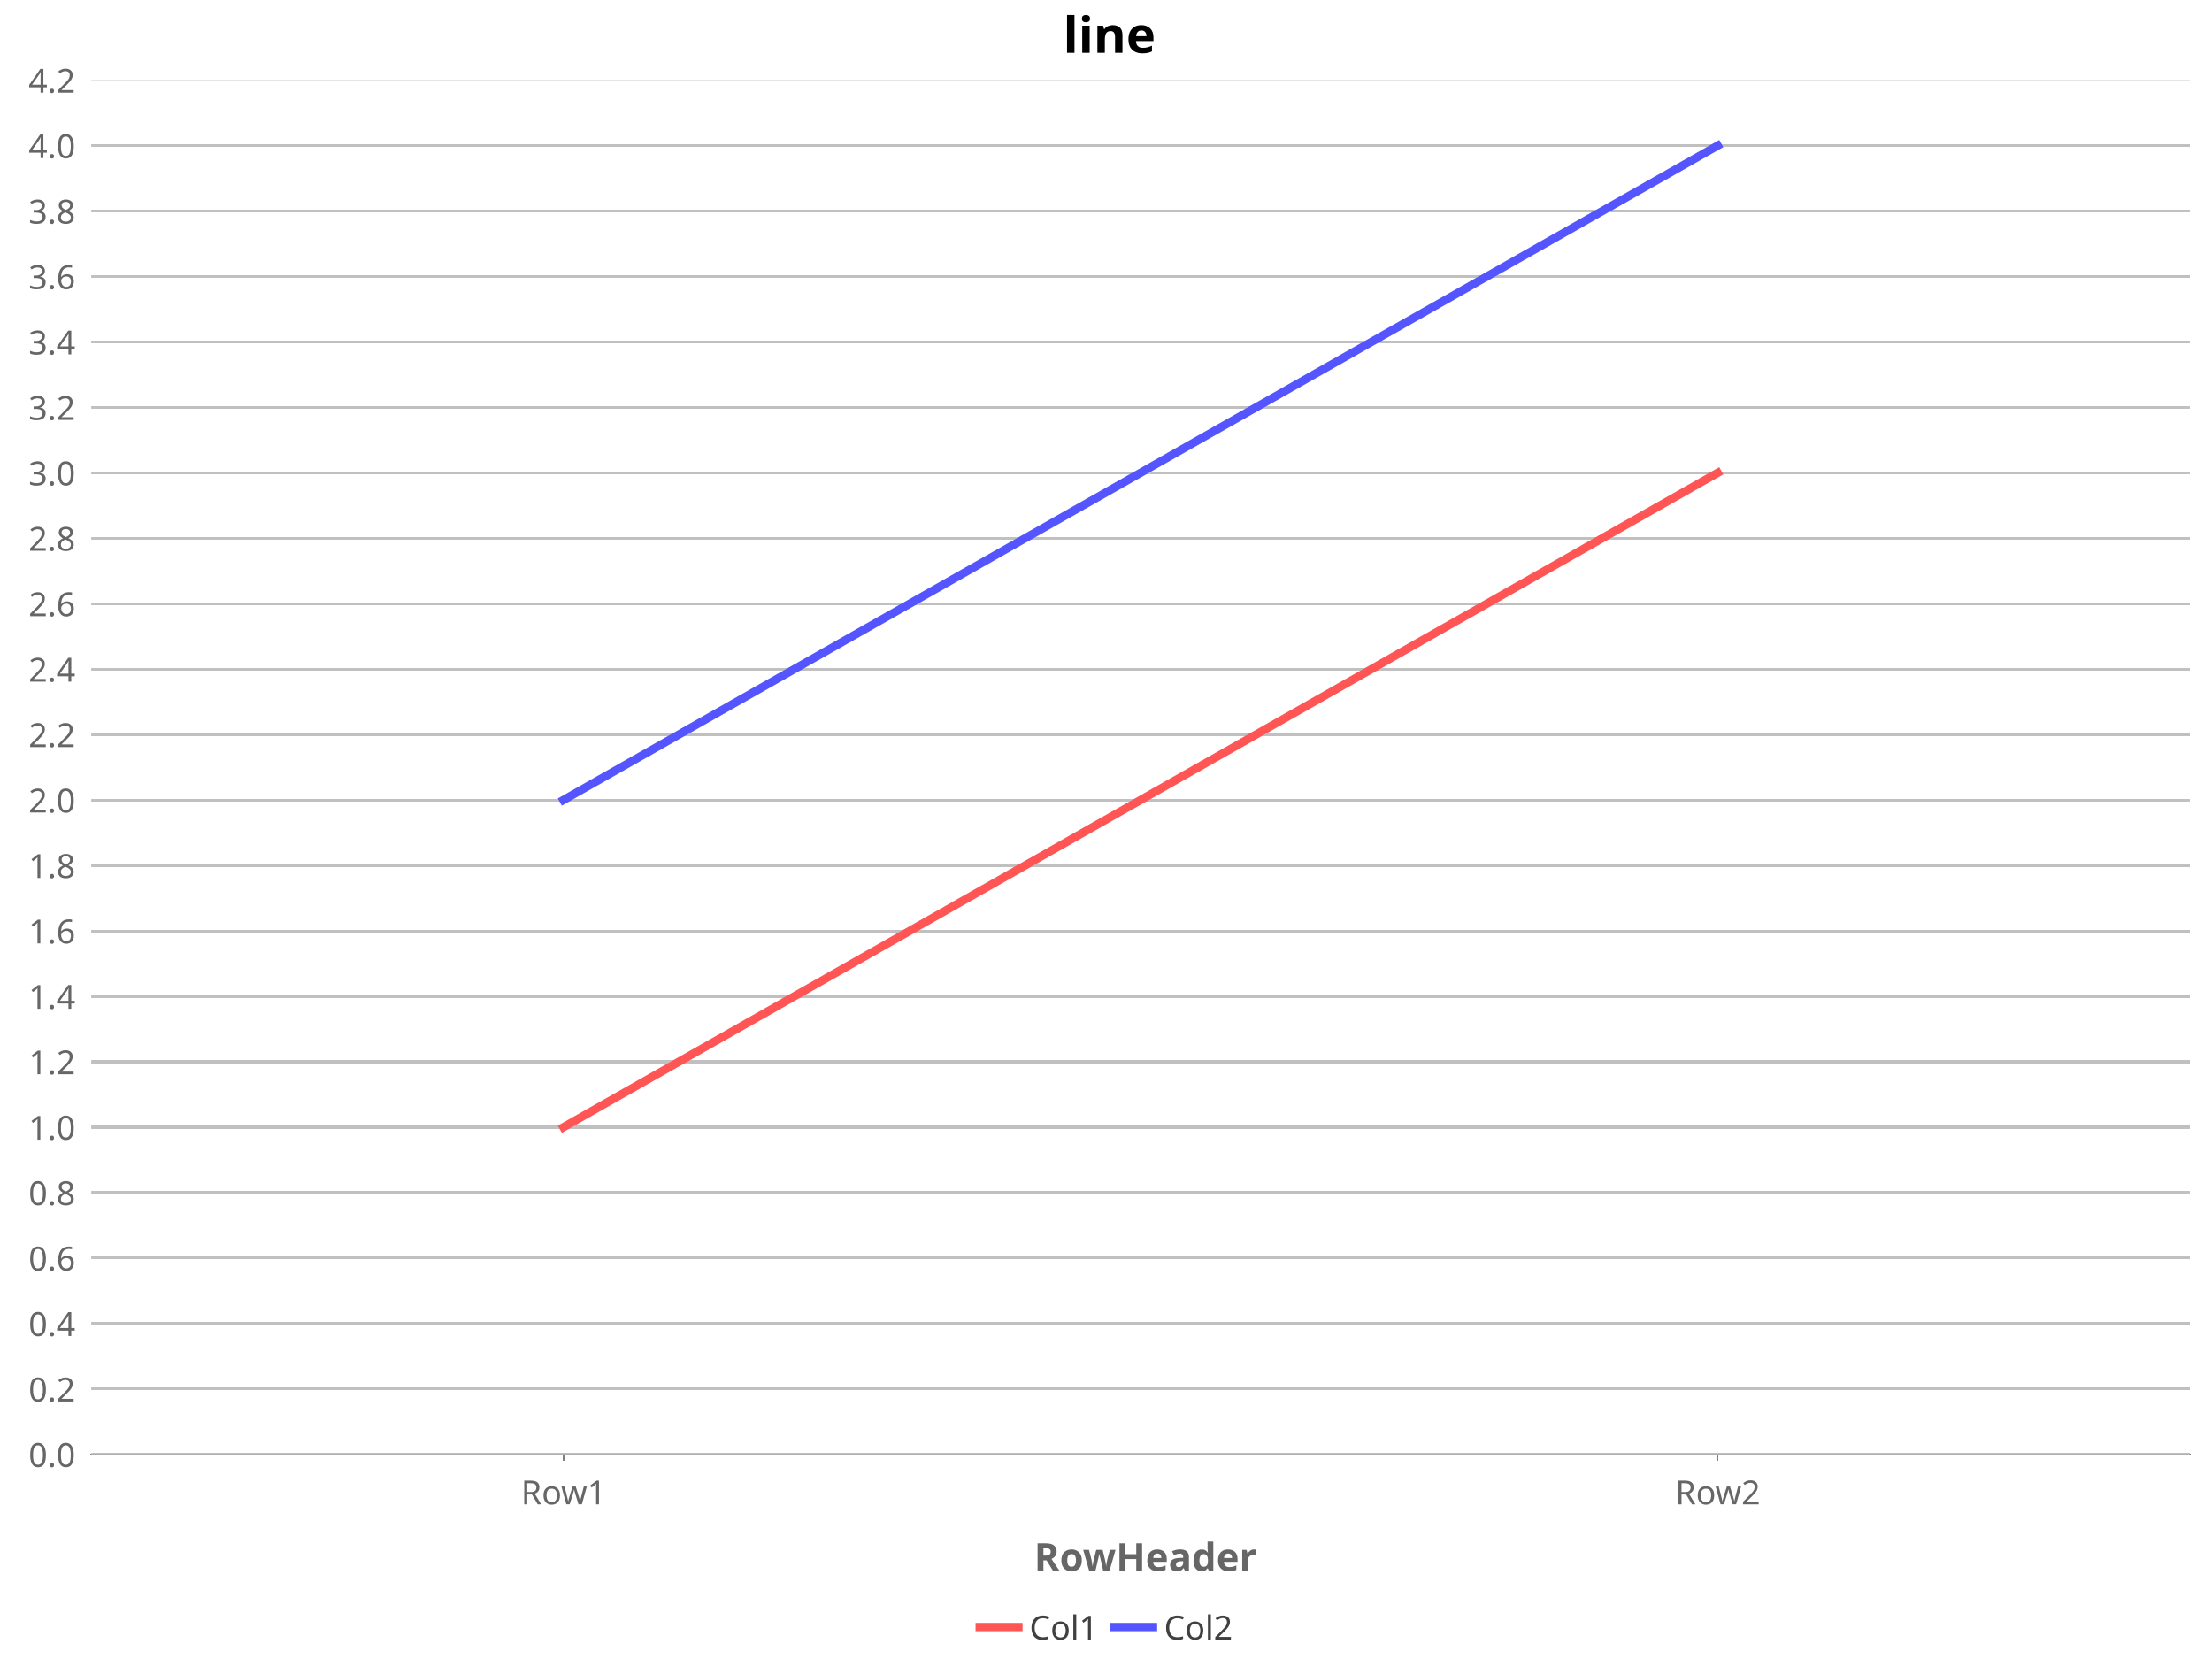
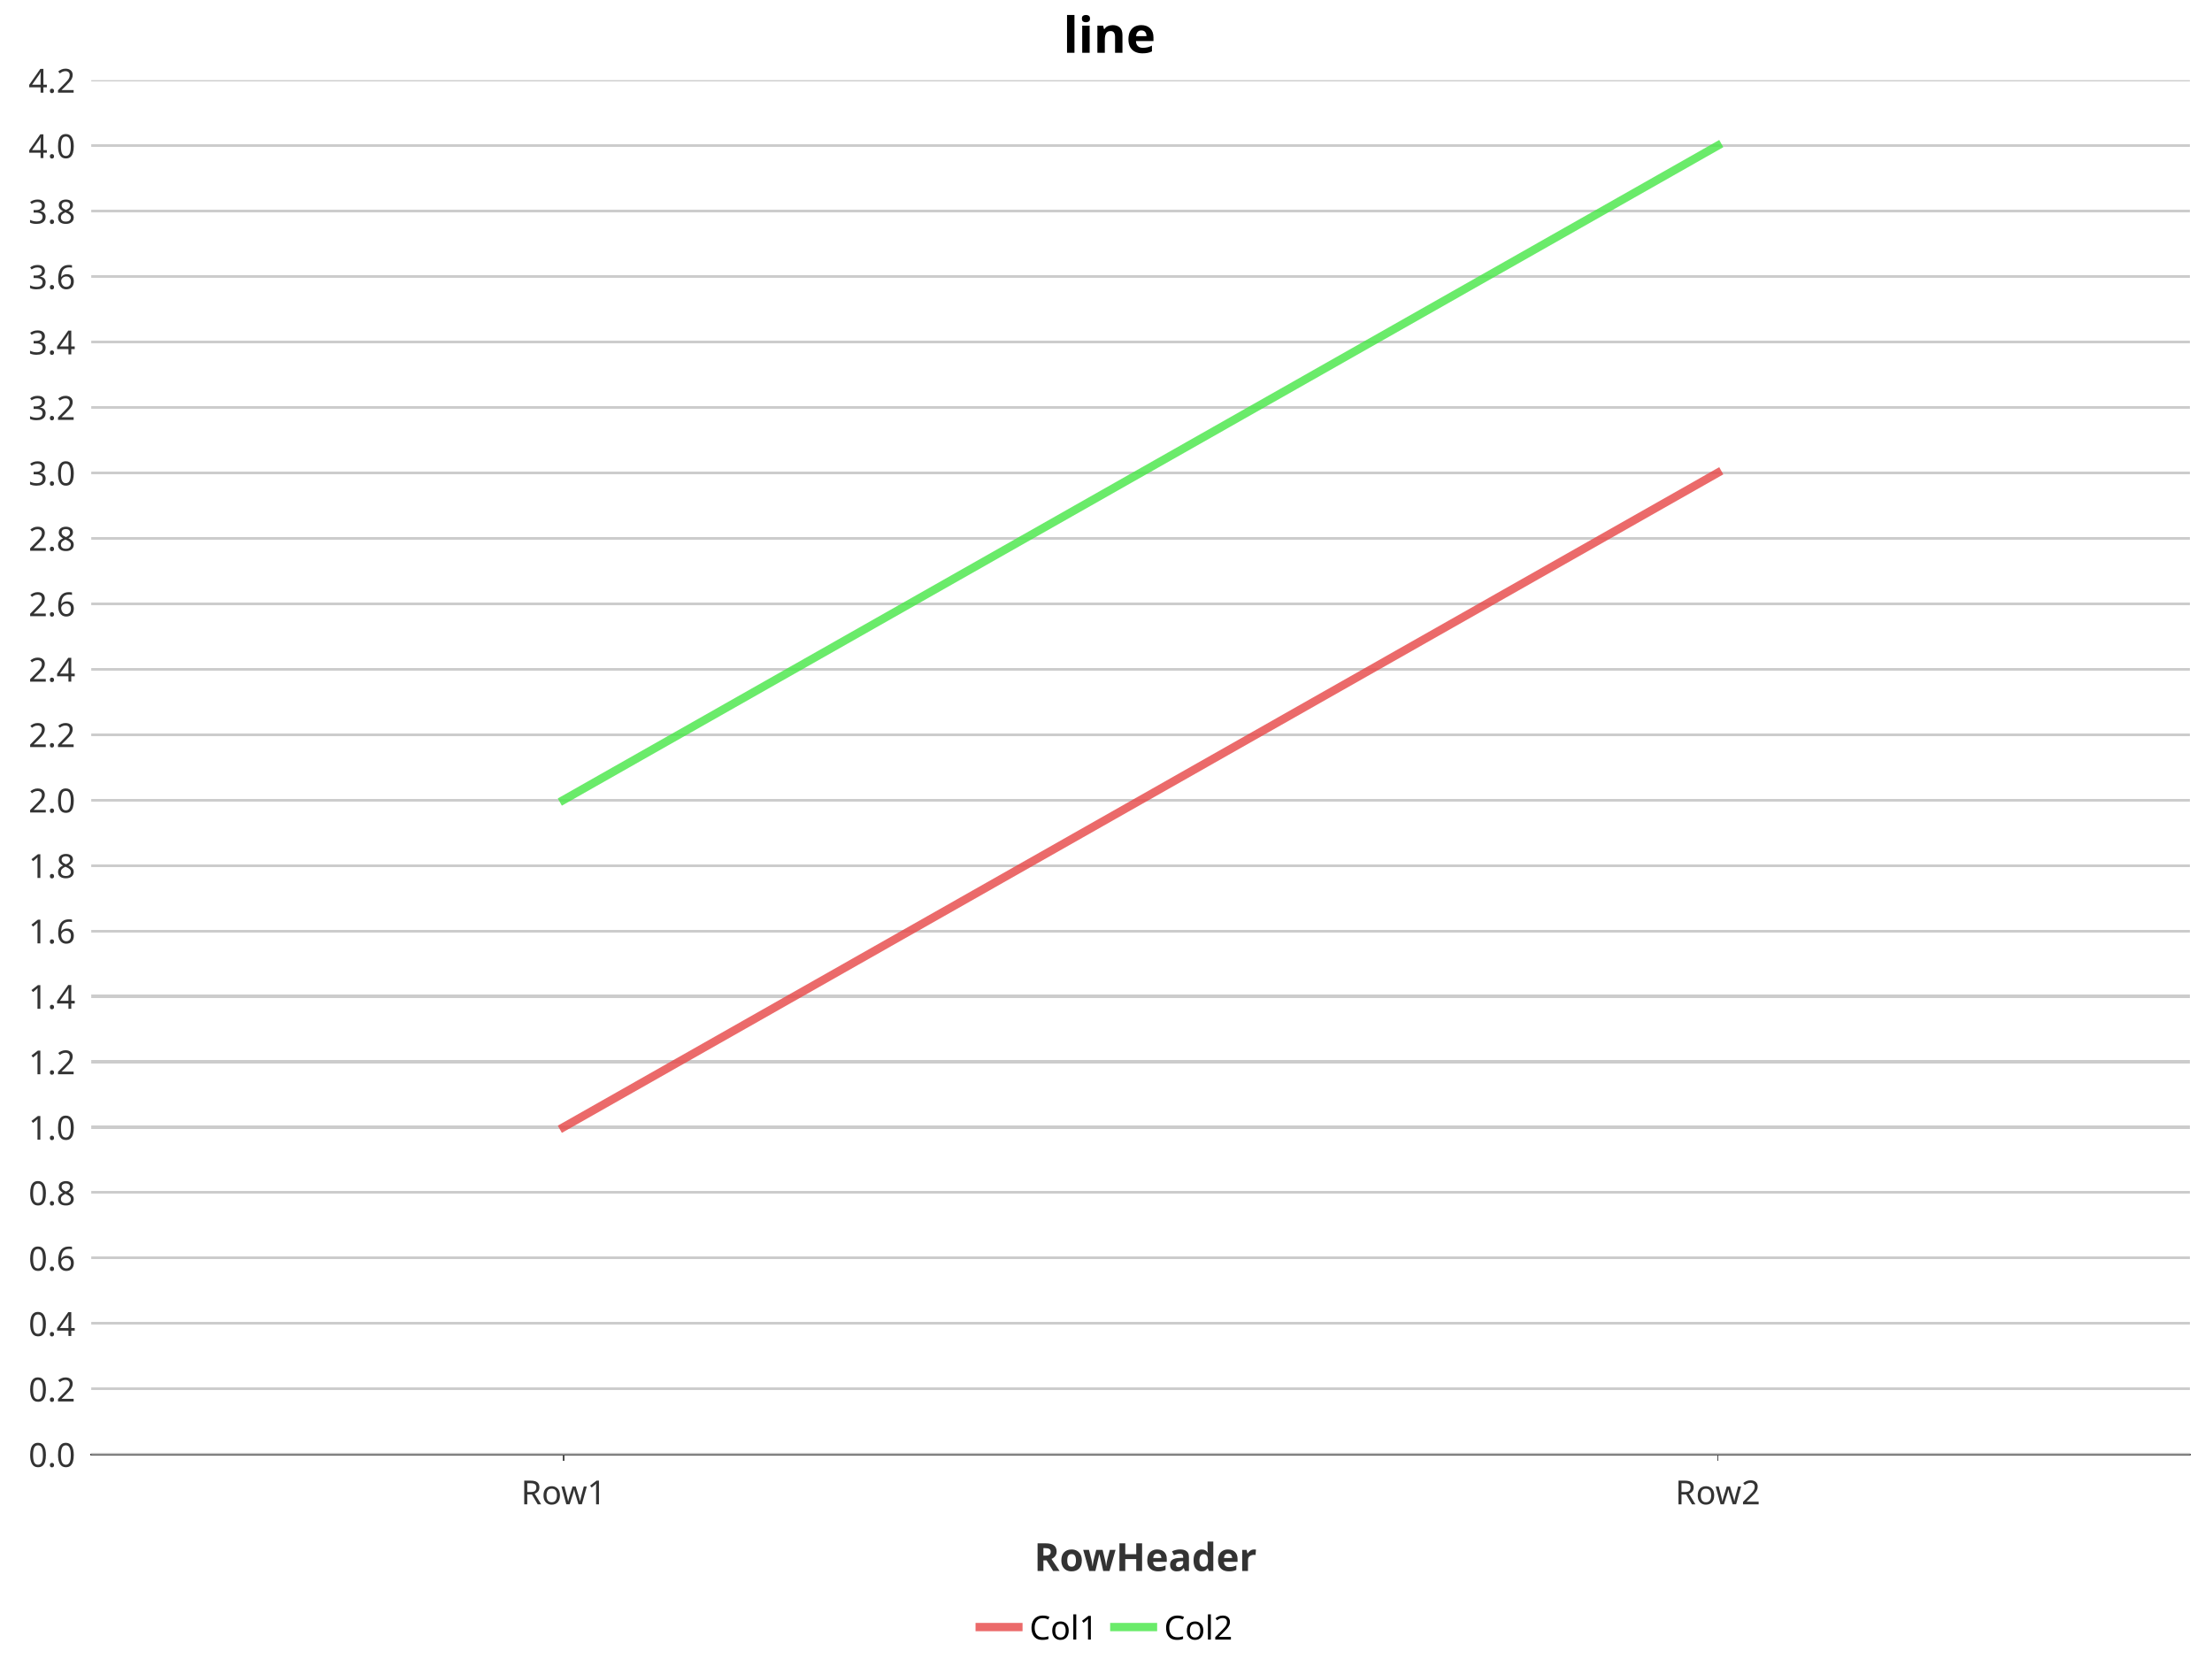
<svg xmlns="http://www.w3.org/2000/svg" width="800px" height="600px" text-rendering="auto" shape-rendering="auto">
  <defs>
-     <clipPath id="1702858273500636clip-0">
+     <clipPath id="49630050496100clip-0">
      <path d="M 0 0 L 800 0 L 800 600 L 0 600 L 0 0 Z " />
    </clipPath>
-     <clipPath id="1702858273500636clip-1">
+     <clipPath id="49630050496100clip-1">
      <path d="M 33 29 L 33 526 L 792 526 L 792 29 Z " />
    </clipPath>
  </defs>
-   <rect x="0" y="0" width="800" height="600" style="fill: rgb(255,255,255); fill-opacity: 1.0" transform="matrix(1,0,0,1,0,0)" clip-path="url(#1702858273500636clip-0)" />
+   <rect x="0" y="0" width="800" height="600" style="fill: rgb(255,255,255); fill-opacity: 1.0" transform="matrix(1,0,0,1,0,0)" clip-path="url(#49630050496100clip-0)" />
  <g transform="matrix(1,0,0,1,0,0)">
-     <text x="384.5" y="19.1" style="fill: rgb(0,0,0); fill-opacity: 1.0; font-family: sans-serif; font-size: 18px; font-weight: bold;" clip-path="url(#1702858273500636clip-0)">line</text>
+     <text x="384.5" y="19.1" style="fill: rgb(0,0,0); fill-opacity: 1.0; font-family: sans-serif; font-size: 18px; font-weight: bold;" clip-path="url(#49630050496100clip-0)">line</text>
  </g>
-   <rect x="351.32" y="577.91" width="97.36" height="21.09" style="fill: rgb(255,255,255); fill-opacity: 1.0" transform="matrix(1,0,0,1,0,0)" clip-path="url(#1702858273500636clip-0)" />
-   <g style="stroke-width: 3.0;stroke: rgb(255,85,85);stroke-opacity: 1.0;stroke-linecap: square;shape-rendering:geometricPrecision;; fill: none" transform="matrix(1,0,0,1,0,0)" clip-path="url(#1702858273500636clip-0)">
+   <rect x="351.32" y="577.91" width="97.36" height="21.09" style="fill: rgb(255,255,255); fill-opacity: 1.0" transform="matrix(1,0,0,1,0,0)" clip-path="url(#49630050496100clip-0)" />
+   <g style="stroke-width: 3.0;stroke: rgb(230,69,69);stroke-opacity: 0.8;stroke-linecap: square;shape-rendering:geometricPrecision;; fill: none" transform="matrix(1,0,0,1,0,0)" clip-path="url(#49630050496100clip-0)">
    <path d="M 354.32 588.45 L 368.32 588.45" />
  </g>
  <g transform="matrix(1,0,0,1,0,0)">
-     <text x="372.32" y="592.97" style="fill: rgb(64,64,64); fill-opacity: 1.0; font-family: sans-serif; font-size: 12px;" clip-path="url(#1702858273500636clip-0)">Col1</text>
+     <text x="372.32" y="592.97" style="fill: rgb(0,0,0); fill-opacity: 1.0; font-family: sans-serif; font-size: 12px;" clip-path="url(#49630050496100clip-0)">Col1</text>
  </g>
-   <g style="stroke-width: 3.0;stroke: rgb(85,85,255);stroke-opacity: 1.0;stroke-linecap: square;shape-rendering:geometricPrecision;; fill: none" transform="matrix(1,0,0,1,0,0)" clip-path="url(#1702858273500636clip-0)">
+   <g style="stroke-width: 3.0;stroke: rgb(69,230,69);stroke-opacity: 0.8;stroke-linecap: square;shape-rendering:geometricPrecision;; fill: none" transform="matrix(1,0,0,1,0,0)" clip-path="url(#49630050496100clip-0)">
    <path d="M 403 588.45 L 417 588.45" />
  </g>
  <g transform="matrix(1,0,0,1,0,0)">
-     <text x="421" y="592.97" style="fill: rgb(64,64,64); fill-opacity: 1.0; font-family: sans-serif; font-size: 12px;" clip-path="url(#1702858273500636clip-0)">Col2</text>
+     <text x="421" y="592.97" style="fill: rgb(0,0,0); fill-opacity: 1.0; font-family: sans-serif; font-size: 12px;" clip-path="url(#49630050496100clip-0)">Col2</text>
  </g>
-   <rect x="33" y="29" width="759" height="497" style="fill: rgb(255,255,255); fill-opacity: 1.0" transform="matrix(1,0,0,1,0,0)" clip-path="url(#1702858273500636clip-0)" />
-   <line x1="33" y1="526" x2="792" y2="526" style="stroke-width: 0.5;stroke: rgb(128,128,128);stroke-opacity: 1.0;stroke-linecap: square;shape-rendering:crispEdges;" transform="matrix(1,0,0,1,0,0)" clip-path="url(#1702858273500636clip-0)" />
-   <line x1="203.77" y1="526" x2="203.77" y2="526" style="stroke-width: 0.5;stroke: rgb(128,128,128);stroke-opacity: 1.0;stroke-linecap: square;shape-rendering:crispEdges;" transform="matrix(1,0,0,1,0,0)" clip-path="url(#1702858273500636clip-0)" />
-   <line x1="203.77" y1="526" x2="203.77" y2="528" style="stroke-width: 0.5;stroke: rgb(128,128,128);stroke-opacity: 1.0;stroke-linecap: square;shape-rendering:crispEdges;" transform="matrix(1,0,0,1,0,0)" clip-path="url(#1702858273500636clip-0)" />
-   <line x1="621.22" y1="526" x2="621.22" y2="526" style="stroke-width: 0.5;stroke: rgb(128,128,128);stroke-opacity: 1.0;stroke-linecap: square;shape-rendering:crispEdges;" transform="matrix(1,0,0,1,0,0)" clip-path="url(#1702858273500636clip-0)" />
-   <line x1="621.22" y1="526" x2="621.22" y2="528" style="stroke-width: 0.5;stroke: rgb(128,128,128);stroke-opacity: 1.0;stroke-linecap: square;shape-rendering:crispEdges;" transform="matrix(1,0,0,1,0,0)" clip-path="url(#1702858273500636clip-0)" />
+   <rect x="33" y="29" width="759" height="497" style="fill: rgb(255,255,255); fill-opacity: 1.0" transform="matrix(1,0,0,1,0,0)" clip-path="url(#49630050496100clip-0)" />
+   <line x1="33" y1="526" x2="792" y2="526" style="stroke-width: 0.5;stroke: rgb(77,77,77);stroke-opacity: 1.0;stroke-linecap: square;shape-rendering:crispEdges;" transform="matrix(1,0,0,1,0,0)" clip-path="url(#49630050496100clip-0)" />
+   <line x1="203.77" y1="526" x2="203.77" y2="526" style="stroke-width: 0.5;stroke: rgb(77,77,77);stroke-opacity: 1.0;stroke-linecap: square;shape-rendering:crispEdges;" transform="matrix(1,0,0,1,0,0)" clip-path="url(#49630050496100clip-0)" />
+   <line x1="203.77" y1="526" x2="203.77" y2="528" style="stroke-width: 0.5;stroke: rgb(77,77,77);stroke-opacity: 1.0;stroke-linecap: square;shape-rendering:crispEdges;" transform="matrix(1,0,0,1,0,0)" clip-path="url(#49630050496100clip-0)" />
+   <line x1="621.22" y1="526" x2="621.22" y2="526" style="stroke-width: 0.5;stroke: rgb(77,77,77);stroke-opacity: 1.0;stroke-linecap: square;shape-rendering:crispEdges;" transform="matrix(1,0,0,1,0,0)" clip-path="url(#49630050496100clip-0)" />
+   <line x1="621.22" y1="526" x2="621.22" y2="528" style="stroke-width: 0.5;stroke: rgb(77,77,77);stroke-opacity: 1.0;stroke-linecap: square;shape-rendering:crispEdges;" transform="matrix(1,0,0,1,0,0)" clip-path="url(#49630050496100clip-0)" />
  <g transform="matrix(1,0,0,1,0,0)">
-     <text x="188.44" y="544.06" style="fill: rgb(102,102,102); fill-opacity: 1.0; font-family: sans-serif; font-size: 12px;" clip-path="url(#1702858273500636clip-0)">Row1</text>
+     <text x="188.44" y="544.06" style="fill: rgb(51,51,51); fill-opacity: 1.0; font-family: sans-serif; font-size: 12px;" clip-path="url(#49630050496100clip-0)">Row1</text>
  </g>
  <g transform="matrix(1,0,0,1,0,0)">
-     <text x="605.89" y="544.06" style="fill: rgb(102,102,102); fill-opacity: 1.0; font-family: sans-serif; font-size: 12px;" clip-path="url(#1702858273500636clip-0)">Row2</text>
+     <text x="605.89" y="544.06" style="fill: rgb(51,51,51); fill-opacity: 1.0; font-family: sans-serif; font-size: 12px;" clip-path="url(#49630050496100clip-0)">Row2</text>
  </g>
  <g transform="matrix(1,0,0,1,0,0)">
-     <text x="373.99" y="568.17" style="fill: rgb(102,102,102); fill-opacity: 1.0; font-family: sans-serif; font-size: 14px; font-weight: bold;" clip-path="url(#1702858273500636clip-0)">RowHeader</text>
+     <text x="373.99" y="568.17" style="fill: rgb(51,51,51); fill-opacity: 1.0; font-family: sans-serif; font-size: 14px; font-weight: bold;" clip-path="url(#49630050496100clip-0)">RowHeader</text>
  </g>
  <g transform="matrix(1,0,0,1,0,0)">
-     <text x="10.32" y="530.52" style="fill: rgb(102,102,102); fill-opacity: 1.0; font-family: sans-serif; font-size: 12px;" clip-path="url(#1702858273500636clip-0)">0.0</text>
+     <text x="10.32" y="530.52" style="fill: rgb(51,51,51); fill-opacity: 1.0; font-family: sans-serif; font-size: 12px;" clip-path="url(#49630050496100clip-0)">0.0</text>
  </g>
  <g transform="matrix(1,0,0,1,0,0)">
-     <text x="10.32" y="506.85" style="fill: rgb(102,102,102); fill-opacity: 1.0; font-family: sans-serif; font-size: 12px;" clip-path="url(#1702858273500636clip-0)">0.2</text>
+     <text x="10.32" y="506.85" style="fill: rgb(51,51,51); fill-opacity: 1.0; font-family: sans-serif; font-size: 12px;" clip-path="url(#49630050496100clip-0)">0.2</text>
  </g>
  <g transform="matrix(1,0,0,1,0,0)">
-     <text x="10.32" y="483.18" style="fill: rgb(102,102,102); fill-opacity: 1.0; font-family: sans-serif; font-size: 12px;" clip-path="url(#1702858273500636clip-0)">0.4</text>
+     <text x="10.32" y="483.18" style="fill: rgb(51,51,51); fill-opacity: 1.0; font-family: sans-serif; font-size: 12px;" clip-path="url(#49630050496100clip-0)">0.4</text>
  </g>
  <g transform="matrix(1,0,0,1,0,0)">
-     <text x="10.32" y="459.52" style="fill: rgb(102,102,102); fill-opacity: 1.0; font-family: sans-serif; font-size: 12px;" clip-path="url(#1702858273500636clip-0)">0.6</text>
+     <text x="10.32" y="459.52" style="fill: rgb(51,51,51); fill-opacity: 1.0; font-family: sans-serif; font-size: 12px;" clip-path="url(#49630050496100clip-0)">0.6</text>
  </g>
  <g transform="matrix(1,0,0,1,0,0)">
-     <text x="10.32" y="435.85" style="fill: rgb(102,102,102); fill-opacity: 1.0; font-family: sans-serif; font-size: 12px;" clip-path="url(#1702858273500636clip-0)">0.8</text>
+     <text x="10.32" y="435.85" style="fill: rgb(51,51,51); fill-opacity: 1.0; font-family: sans-serif; font-size: 12px;" clip-path="url(#49630050496100clip-0)">0.8</text>
  </g>
  <g transform="matrix(1,0,0,1,0,0)">
-     <text x="10.32" y="412.18" style="fill: rgb(102,102,102); fill-opacity: 1.0; font-family: sans-serif; font-size: 12px;" clip-path="url(#1702858273500636clip-0)">1.0</text>
+     <text x="10.32" y="412.18" style="fill: rgb(51,51,51); fill-opacity: 1.0; font-family: sans-serif; font-size: 12px;" clip-path="url(#49630050496100clip-0)">1.0</text>
  </g>
  <g transform="matrix(1,0,0,1,0,0)">
-     <text x="10.32" y="388.52" style="fill: rgb(102,102,102); fill-opacity: 1.0; font-family: sans-serif; font-size: 12px;" clip-path="url(#1702858273500636clip-0)">1.2</text>
+     <text x="10.32" y="388.52" style="fill: rgb(51,51,51); fill-opacity: 1.0; font-family: sans-serif; font-size: 12px;" clip-path="url(#49630050496100clip-0)">1.2</text>
  </g>
  <g transform="matrix(1,0,0,1,0,0)">
-     <text x="10.32" y="364.85" style="fill: rgb(102,102,102); fill-opacity: 1.0; font-family: sans-serif; font-size: 12px;" clip-path="url(#1702858273500636clip-0)">1.4</text>
+     <text x="10.32" y="364.85" style="fill: rgb(51,51,51); fill-opacity: 1.0; font-family: sans-serif; font-size: 12px;" clip-path="url(#49630050496100clip-0)">1.4</text>
  </g>
  <g transform="matrix(1,0,0,1,0,0)">
-     <text x="10.32" y="341.18" style="fill: rgb(102,102,102); fill-opacity: 1.0; font-family: sans-serif; font-size: 12px;" clip-path="url(#1702858273500636clip-0)">1.6</text>
+     <text x="10.32" y="341.18" style="fill: rgb(51,51,51); fill-opacity: 1.0; font-family: sans-serif; font-size: 12px;" clip-path="url(#49630050496100clip-0)">1.6</text>
  </g>
  <g transform="matrix(1,0,0,1,0,0)">
-     <text x="10.32" y="317.52" style="fill: rgb(102,102,102); fill-opacity: 1.0; font-family: sans-serif; font-size: 12px;" clip-path="url(#1702858273500636clip-0)">1.8</text>
+     <text x="10.32" y="317.52" style="fill: rgb(51,51,51); fill-opacity: 1.0; font-family: sans-serif; font-size: 12px;" clip-path="url(#49630050496100clip-0)">1.8</text>
  </g>
  <g transform="matrix(1,0,0,1,0,0)">
-     <text x="10.32" y="293.85" style="fill: rgb(102,102,102); fill-opacity: 1.0; font-family: sans-serif; font-size: 12px;" clip-path="url(#1702858273500636clip-0)">2.0</text>
+     <text x="10.32" y="293.85" style="fill: rgb(51,51,51); fill-opacity: 1.0; font-family: sans-serif; font-size: 12px;" clip-path="url(#49630050496100clip-0)">2.0</text>
  </g>
  <g transform="matrix(1,0,0,1,0,0)">
-     <text x="10.32" y="270.18" style="fill: rgb(102,102,102); fill-opacity: 1.0; font-family: sans-serif; font-size: 12px;" clip-path="url(#1702858273500636clip-0)">2.2</text>
+     <text x="10.32" y="270.18" style="fill: rgb(51,51,51); fill-opacity: 1.0; font-family: sans-serif; font-size: 12px;" clip-path="url(#49630050496100clip-0)">2.2</text>
  </g>
  <g transform="matrix(1,0,0,1,0,0)">
-     <text x="10.32" y="246.52" style="fill: rgb(102,102,102); fill-opacity: 1.0; font-family: sans-serif; font-size: 12px;" clip-path="url(#1702858273500636clip-0)">2.4</text>
+     <text x="10.32" y="246.52" style="fill: rgb(51,51,51); fill-opacity: 1.0; font-family: sans-serif; font-size: 12px;" clip-path="url(#49630050496100clip-0)">2.4</text>
  </g>
  <g transform="matrix(1,0,0,1,0,0)">
-     <text x="10.32" y="222.85" style="fill: rgb(102,102,102); fill-opacity: 1.0; font-family: sans-serif; font-size: 12px;" clip-path="url(#1702858273500636clip-0)">2.6</text>
+     <text x="10.32" y="222.85" style="fill: rgb(51,51,51); fill-opacity: 1.0; font-family: sans-serif; font-size: 12px;" clip-path="url(#49630050496100clip-0)">2.6</text>
  </g>
  <g transform="matrix(1,0,0,1,0,0)">
-     <text x="10.32" y="199.18" style="fill: rgb(102,102,102); fill-opacity: 1.0; font-family: sans-serif; font-size: 12px;" clip-path="url(#1702858273500636clip-0)">2.8</text>
+     <text x="10.32" y="199.18" style="fill: rgb(51,51,51); fill-opacity: 1.0; font-family: sans-serif; font-size: 12px;" clip-path="url(#49630050496100clip-0)">2.8</text>
  </g>
  <g transform="matrix(1,0,0,1,0,0)">
-     <text x="10.32" y="175.52" style="fill: rgb(102,102,102); fill-opacity: 1.0; font-family: sans-serif; font-size: 12px;" clip-path="url(#1702858273500636clip-0)">3.0</text>
+     <text x="10.32" y="175.52" style="fill: rgb(51,51,51); fill-opacity: 1.0; font-family: sans-serif; font-size: 12px;" clip-path="url(#49630050496100clip-0)">3.0</text>
  </g>
  <g transform="matrix(1,0,0,1,0,0)">
-     <text x="10.32" y="151.85" style="fill: rgb(102,102,102); fill-opacity: 1.0; font-family: sans-serif; font-size: 12px;" clip-path="url(#1702858273500636clip-0)">3.2</text>
+     <text x="10.32" y="151.85" style="fill: rgb(51,51,51); fill-opacity: 1.0; font-family: sans-serif; font-size: 12px;" clip-path="url(#49630050496100clip-0)">3.2</text>
  </g>
  <g transform="matrix(1,0,0,1,0,0)">
-     <text x="10.32" y="128.18" style="fill: rgb(102,102,102); fill-opacity: 1.0; font-family: sans-serif; font-size: 12px;" clip-path="url(#1702858273500636clip-0)">3.4</text>
+     <text x="10.32" y="128.18" style="fill: rgb(51,51,51); fill-opacity: 1.0; font-family: sans-serif; font-size: 12px;" clip-path="url(#49630050496100clip-0)">3.4</text>
  </g>
  <g transform="matrix(1,0,0,1,0,0)">
-     <text x="10.32" y="104.52" style="fill: rgb(102,102,102); fill-opacity: 1.0; font-family: sans-serif; font-size: 12px;" clip-path="url(#1702858273500636clip-0)">3.6</text>
+     <text x="10.32" y="104.52" style="fill: rgb(51,51,51); fill-opacity: 1.0; font-family: sans-serif; font-size: 12px;" clip-path="url(#49630050496100clip-0)">3.6</text>
  </g>
  <g transform="matrix(1,0,0,1,0,0)">
-     <text x="10.32" y="80.85" style="fill: rgb(102,102,102); fill-opacity: 1.0; font-family: sans-serif; font-size: 12px;" clip-path="url(#1702858273500636clip-0)">3.8</text>
+     <text x="10.32" y="80.85" style="fill: rgb(51,51,51); fill-opacity: 1.0; font-family: sans-serif; font-size: 12px;" clip-path="url(#49630050496100clip-0)">3.8</text>
  </g>
  <g transform="matrix(1,0,0,1,0,0)">
-     <text x="10.32" y="57.18" style="fill: rgb(102,102,102); fill-opacity: 1.0; font-family: sans-serif; font-size: 12px;" clip-path="url(#1702858273500636clip-0)">4.0</text>
+     <text x="10.32" y="57.18" style="fill: rgb(51,51,51); fill-opacity: 1.0; font-family: sans-serif; font-size: 12px;" clip-path="url(#49630050496100clip-0)">4.0</text>
  </g>
  <g transform="matrix(1,0,0,1,0,0)">
-     <text x="10.32" y="33.52" style="fill: rgb(102,102,102); fill-opacity: 1.0; font-family: sans-serif; font-size: 12px;" clip-path="url(#1702858273500636clip-0)">4.2</text>
+     <text x="10.32" y="33.52" style="fill: rgb(51,51,51); fill-opacity: 1.0; font-family: sans-serif; font-size: 12px;" clip-path="url(#49630050496100clip-0)">4.2</text>
  </g>
-   <line x1="33" y1="526" x2="792" y2="526" style="stroke-width: 1.0;stroke: rgb(192,192,192);stroke-opacity: 1.0;stroke-linecap: square;shape-rendering:crispEdges;" transform="matrix(1,0,0,1,0,0)" clip-path="url(#1702858273500636clip-1)" />
-   <line x1="33" y1="502.33" x2="792" y2="502.33" style="stroke-width: 1.0;stroke: rgb(192,192,192);stroke-opacity: 1.0;stroke-linecap: square;shape-rendering:crispEdges;" transform="matrix(1,0,0,1,0,0)" clip-path="url(#1702858273500636clip-1)" />
-   <line x1="33" y1="478.67" x2="792" y2="478.67" style="stroke-width: 1.0;stroke: rgb(192,192,192);stroke-opacity: 1.0;stroke-linecap: square;shape-rendering:crispEdges;" transform="matrix(1,0,0,1,0,0)" clip-path="url(#1702858273500636clip-1)" />
-   <line x1="33" y1="455" x2="792" y2="455" style="stroke-width: 1.0;stroke: rgb(192,192,192);stroke-opacity: 1.0;stroke-linecap: square;shape-rendering:crispEdges;" transform="matrix(1,0,0,1,0,0)" clip-path="url(#1702858273500636clip-1)" />
-   <line x1="33" y1="431.33" x2="792" y2="431.33" style="stroke-width: 1.0;stroke: rgb(192,192,192);stroke-opacity: 1.0;stroke-linecap: square;shape-rendering:crispEdges;" transform="matrix(1,0,0,1,0,0)" clip-path="url(#1702858273500636clip-1)" />
-   <line x1="33" y1="407.67" x2="792" y2="407.67" style="stroke-width: 1.0;stroke: rgb(192,192,192);stroke-opacity: 1.0;stroke-linecap: square;shape-rendering:crispEdges;" transform="matrix(1,0,0,1,0,0)" clip-path="url(#1702858273500636clip-1)" />
-   <line x1="33" y1="384" x2="792" y2="384" style="stroke-width: 1.0;stroke: rgb(192,192,192);stroke-opacity: 1.0;stroke-linecap: square;shape-rendering:crispEdges;" transform="matrix(1,0,0,1,0,0)" clip-path="url(#1702858273500636clip-1)" />
-   <line x1="33" y1="360.33" x2="792" y2="360.33" style="stroke-width: 1.0;stroke: rgb(192,192,192);stroke-opacity: 1.0;stroke-linecap: square;shape-rendering:crispEdges;" transform="matrix(1,0,0,1,0,0)" clip-path="url(#1702858273500636clip-1)" />
-   <line x1="33" y1="336.67" x2="792" y2="336.67" style="stroke-width: 1.0;stroke: rgb(192,192,192);stroke-opacity: 1.0;stroke-linecap: square;shape-rendering:crispEdges;" transform="matrix(1,0,0,1,0,0)" clip-path="url(#1702858273500636clip-1)" />
-   <line x1="33" y1="313" x2="792" y2="313" style="stroke-width: 1.0;stroke: rgb(192,192,192);stroke-opacity: 1.0;stroke-linecap: square;shape-rendering:crispEdges;" transform="matrix(1,0,0,1,0,0)" clip-path="url(#1702858273500636clip-1)" />
-   <line x1="33" y1="289.33" x2="792" y2="289.33" style="stroke-width: 1.0;stroke: rgb(192,192,192);stroke-opacity: 1.0;stroke-linecap: square;shape-rendering:crispEdges;" transform="matrix(1,0,0,1,0,0)" clip-path="url(#1702858273500636clip-1)" />
-   <line x1="33" y1="265.67" x2="792" y2="265.67" style="stroke-width: 1.0;stroke: rgb(192,192,192);stroke-opacity: 1.0;stroke-linecap: square;shape-rendering:crispEdges;" transform="matrix(1,0,0,1,0,0)" clip-path="url(#1702858273500636clip-1)" />
-   <line x1="33" y1="242" x2="792" y2="242" style="stroke-width: 1.0;stroke: rgb(192,192,192);stroke-opacity: 1.0;stroke-linecap: square;shape-rendering:crispEdges;" transform="matrix(1,0,0,1,0,0)" clip-path="url(#1702858273500636clip-1)" />
-   <line x1="33" y1="218.33" x2="792" y2="218.33" style="stroke-width: 1.0;stroke: rgb(192,192,192);stroke-opacity: 1.0;stroke-linecap: square;shape-rendering:crispEdges;" transform="matrix(1,0,0,1,0,0)" clip-path="url(#1702858273500636clip-1)" />
-   <line x1="33" y1="194.67" x2="792" y2="194.67" style="stroke-width: 1.0;stroke: rgb(192,192,192);stroke-opacity: 1.0;stroke-linecap: square;shape-rendering:crispEdges;" transform="matrix(1,0,0,1,0,0)" clip-path="url(#1702858273500636clip-1)" />
-   <line x1="33" y1="171" x2="792" y2="171" style="stroke-width: 1.0;stroke: rgb(192,192,192);stroke-opacity: 1.0;stroke-linecap: square;shape-rendering:crispEdges;" transform="matrix(1,0,0,1,0,0)" clip-path="url(#1702858273500636clip-1)" />
-   <line x1="33" y1="147.33" x2="792" y2="147.33" style="stroke-width: 1.0;stroke: rgb(192,192,192);stroke-opacity: 1.0;stroke-linecap: square;shape-rendering:crispEdges;" transform="matrix(1,0,0,1,0,0)" clip-path="url(#1702858273500636clip-1)" />
-   <line x1="33" y1="123.67" x2="792" y2="123.67" style="stroke-width: 1.0;stroke: rgb(192,192,192);stroke-opacity: 1.0;stroke-linecap: square;shape-rendering:crispEdges;" transform="matrix(1,0,0,1,0,0)" clip-path="url(#1702858273500636clip-1)" />
-   <line x1="33" y1="100" x2="792" y2="100" style="stroke-width: 1.0;stroke: rgb(192,192,192);stroke-opacity: 1.0;stroke-linecap: square;shape-rendering:crispEdges;" transform="matrix(1,0,0,1,0,0)" clip-path="url(#1702858273500636clip-1)" />
-   <line x1="33" y1="76.33" x2="792" y2="76.33" style="stroke-width: 1.0;stroke: rgb(192,192,192);stroke-opacity: 1.0;stroke-linecap: square;shape-rendering:crispEdges;" transform="matrix(1,0,0,1,0,0)" clip-path="url(#1702858273500636clip-1)" />
-   <line x1="33" y1="52.67" x2="792" y2="52.67" style="stroke-width: 1.0;stroke: rgb(192,192,192);stroke-opacity: 1.0;stroke-linecap: square;shape-rendering:crispEdges;" transform="matrix(1,0,0,1,0,0)" clip-path="url(#1702858273500636clip-1)" />
-   <line x1="33" y1="29" x2="792" y2="29" style="stroke-width: 1.0;stroke: rgb(192,192,192);stroke-opacity: 1.0;stroke-linecap: square;shape-rendering:crispEdges;" transform="matrix(1,0,0,1,0,0)" clip-path="url(#1702858273500636clip-1)" />
-   <line x1="203.77" y1="407.67" x2="621.22" y2="171" style="stroke-width: 3.0;stroke: rgb(255,85,85);stroke-opacity: 1.0;stroke-linecap: square;shape-rendering:geometricPrecision;" transform="matrix(1,0,0,1,0,0)" clip-path="url(#1702858273500636clip-1)" />
-   <line x1="203.77" y1="289.33" x2="621.22" y2="52.67" style="stroke-width: 3.0;stroke: rgb(85,85,255);stroke-opacity: 1.0;stroke-linecap: square;shape-rendering:geometricPrecision;" transform="matrix(1,0,0,1,0,0)" clip-path="url(#1702858273500636clip-1)" />
+   <line x1="33" y1="526" x2="792" y2="526" style="stroke-width: 1.0;stroke: rgb(204,204,204);stroke-opacity: 1.0;stroke-linecap: square;shape-rendering:crispEdges;" transform="matrix(1,0,0,1,0,0)" clip-path="url(#49630050496100clip-1)" />
+   <line x1="33" y1="502.33" x2="792" y2="502.33" style="stroke-width: 1.0;stroke: rgb(204,204,204);stroke-opacity: 1.0;stroke-linecap: square;shape-rendering:crispEdges;" transform="matrix(1,0,0,1,0,0)" clip-path="url(#49630050496100clip-1)" />
+   <line x1="33" y1="478.67" x2="792" y2="478.67" style="stroke-width: 1.0;stroke: rgb(204,204,204);stroke-opacity: 1.0;stroke-linecap: square;shape-rendering:crispEdges;" transform="matrix(1,0,0,1,0,0)" clip-path="url(#49630050496100clip-1)" />
+   <line x1="33" y1="455" x2="792" y2="455" style="stroke-width: 1.0;stroke: rgb(204,204,204);stroke-opacity: 1.0;stroke-linecap: square;shape-rendering:crispEdges;" transform="matrix(1,0,0,1,0,0)" clip-path="url(#49630050496100clip-1)" />
+   <line x1="33" y1="431.33" x2="792" y2="431.33" style="stroke-width: 1.0;stroke: rgb(204,204,204);stroke-opacity: 1.0;stroke-linecap: square;shape-rendering:crispEdges;" transform="matrix(1,0,0,1,0,0)" clip-path="url(#49630050496100clip-1)" />
+   <line x1="33" y1="407.67" x2="792" y2="407.67" style="stroke-width: 1.0;stroke: rgb(204,204,204);stroke-opacity: 1.0;stroke-linecap: square;shape-rendering:crispEdges;" transform="matrix(1,0,0,1,0,0)" clip-path="url(#49630050496100clip-1)" />
+   <line x1="33" y1="384" x2="792" y2="384" style="stroke-width: 1.0;stroke: rgb(204,204,204);stroke-opacity: 1.0;stroke-linecap: square;shape-rendering:crispEdges;" transform="matrix(1,0,0,1,0,0)" clip-path="url(#49630050496100clip-1)" />
+   <line x1="33" y1="360.33" x2="792" y2="360.33" style="stroke-width: 1.0;stroke: rgb(204,204,204);stroke-opacity: 1.0;stroke-linecap: square;shape-rendering:crispEdges;" transform="matrix(1,0,0,1,0,0)" clip-path="url(#49630050496100clip-1)" />
+   <line x1="33" y1="336.67" x2="792" y2="336.67" style="stroke-width: 1.0;stroke: rgb(204,204,204);stroke-opacity: 1.0;stroke-linecap: square;shape-rendering:crispEdges;" transform="matrix(1,0,0,1,0,0)" clip-path="url(#49630050496100clip-1)" />
+   <line x1="33" y1="313" x2="792" y2="313" style="stroke-width: 1.0;stroke: rgb(204,204,204);stroke-opacity: 1.0;stroke-linecap: square;shape-rendering:crispEdges;" transform="matrix(1,0,0,1,0,0)" clip-path="url(#49630050496100clip-1)" />
+   <line x1="33" y1="289.33" x2="792" y2="289.33" style="stroke-width: 1.0;stroke: rgb(204,204,204);stroke-opacity: 1.0;stroke-linecap: square;shape-rendering:crispEdges;" transform="matrix(1,0,0,1,0,0)" clip-path="url(#49630050496100clip-1)" />
+   <line x1="33" y1="265.67" x2="792" y2="265.67" style="stroke-width: 1.0;stroke: rgb(204,204,204);stroke-opacity: 1.0;stroke-linecap: square;shape-rendering:crispEdges;" transform="matrix(1,0,0,1,0,0)" clip-path="url(#49630050496100clip-1)" />
+   <line x1="33" y1="242" x2="792" y2="242" style="stroke-width: 1.0;stroke: rgb(204,204,204);stroke-opacity: 1.0;stroke-linecap: square;shape-rendering:crispEdges;" transform="matrix(1,0,0,1,0,0)" clip-path="url(#49630050496100clip-1)" />
+   <line x1="33" y1="218.33" x2="792" y2="218.33" style="stroke-width: 1.0;stroke: rgb(204,204,204);stroke-opacity: 1.0;stroke-linecap: square;shape-rendering:crispEdges;" transform="matrix(1,0,0,1,0,0)" clip-path="url(#49630050496100clip-1)" />
+   <line x1="33" y1="194.67" x2="792" y2="194.67" style="stroke-width: 1.0;stroke: rgb(204,204,204);stroke-opacity: 1.0;stroke-linecap: square;shape-rendering:crispEdges;" transform="matrix(1,0,0,1,0,0)" clip-path="url(#49630050496100clip-1)" />
+   <line x1="33" y1="171" x2="792" y2="171" style="stroke-width: 1.0;stroke: rgb(204,204,204);stroke-opacity: 1.0;stroke-linecap: square;shape-rendering:crispEdges;" transform="matrix(1,0,0,1,0,0)" clip-path="url(#49630050496100clip-1)" />
+   <line x1="33" y1="147.33" x2="792" y2="147.33" style="stroke-width: 1.0;stroke: rgb(204,204,204);stroke-opacity: 1.0;stroke-linecap: square;shape-rendering:crispEdges;" transform="matrix(1,0,0,1,0,0)" clip-path="url(#49630050496100clip-1)" />
+   <line x1="33" y1="123.67" x2="792" y2="123.67" style="stroke-width: 1.0;stroke: rgb(204,204,204);stroke-opacity: 1.0;stroke-linecap: square;shape-rendering:crispEdges;" transform="matrix(1,0,0,1,0,0)" clip-path="url(#49630050496100clip-1)" />
+   <line x1="33" y1="100" x2="792" y2="100" style="stroke-width: 1.0;stroke: rgb(204,204,204);stroke-opacity: 1.0;stroke-linecap: square;shape-rendering:crispEdges;" transform="matrix(1,0,0,1,0,0)" clip-path="url(#49630050496100clip-1)" />
+   <line x1="33" y1="76.33" x2="792" y2="76.33" style="stroke-width: 1.0;stroke: rgb(204,204,204);stroke-opacity: 1.0;stroke-linecap: square;shape-rendering:crispEdges;" transform="matrix(1,0,0,1,0,0)" clip-path="url(#49630050496100clip-1)" />
+   <line x1="33" y1="52.67" x2="792" y2="52.67" style="stroke-width: 1.0;stroke: rgb(204,204,204);stroke-opacity: 1.0;stroke-linecap: square;shape-rendering:crispEdges;" transform="matrix(1,0,0,1,0,0)" clip-path="url(#49630050496100clip-1)" />
+   <line x1="33" y1="29" x2="792" y2="29" style="stroke-width: 1.0;stroke: rgb(204,204,204);stroke-opacity: 1.0;stroke-linecap: square;shape-rendering:crispEdges;" transform="matrix(1,0,0,1,0,0)" clip-path="url(#49630050496100clip-1)" />
+   <line x1="203.77" y1="407.67" x2="621.22" y2="171" style="stroke-width: 3.0;stroke: rgb(230,69,69);stroke-opacity: 0.8;stroke-linecap: square;shape-rendering:geometricPrecision;" transform="matrix(1,0,0,1,0,0)" clip-path="url(#49630050496100clip-1)" />
+   <line x1="203.77" y1="289.33" x2="621.22" y2="52.67" style="stroke-width: 3.0;stroke: rgb(69,230,69);stroke-opacity: 0.8;stroke-linecap: square;shape-rendering:geometricPrecision;" transform="matrix(1,0,0,1,0,0)" clip-path="url(#49630050496100clip-1)" />
</svg>
